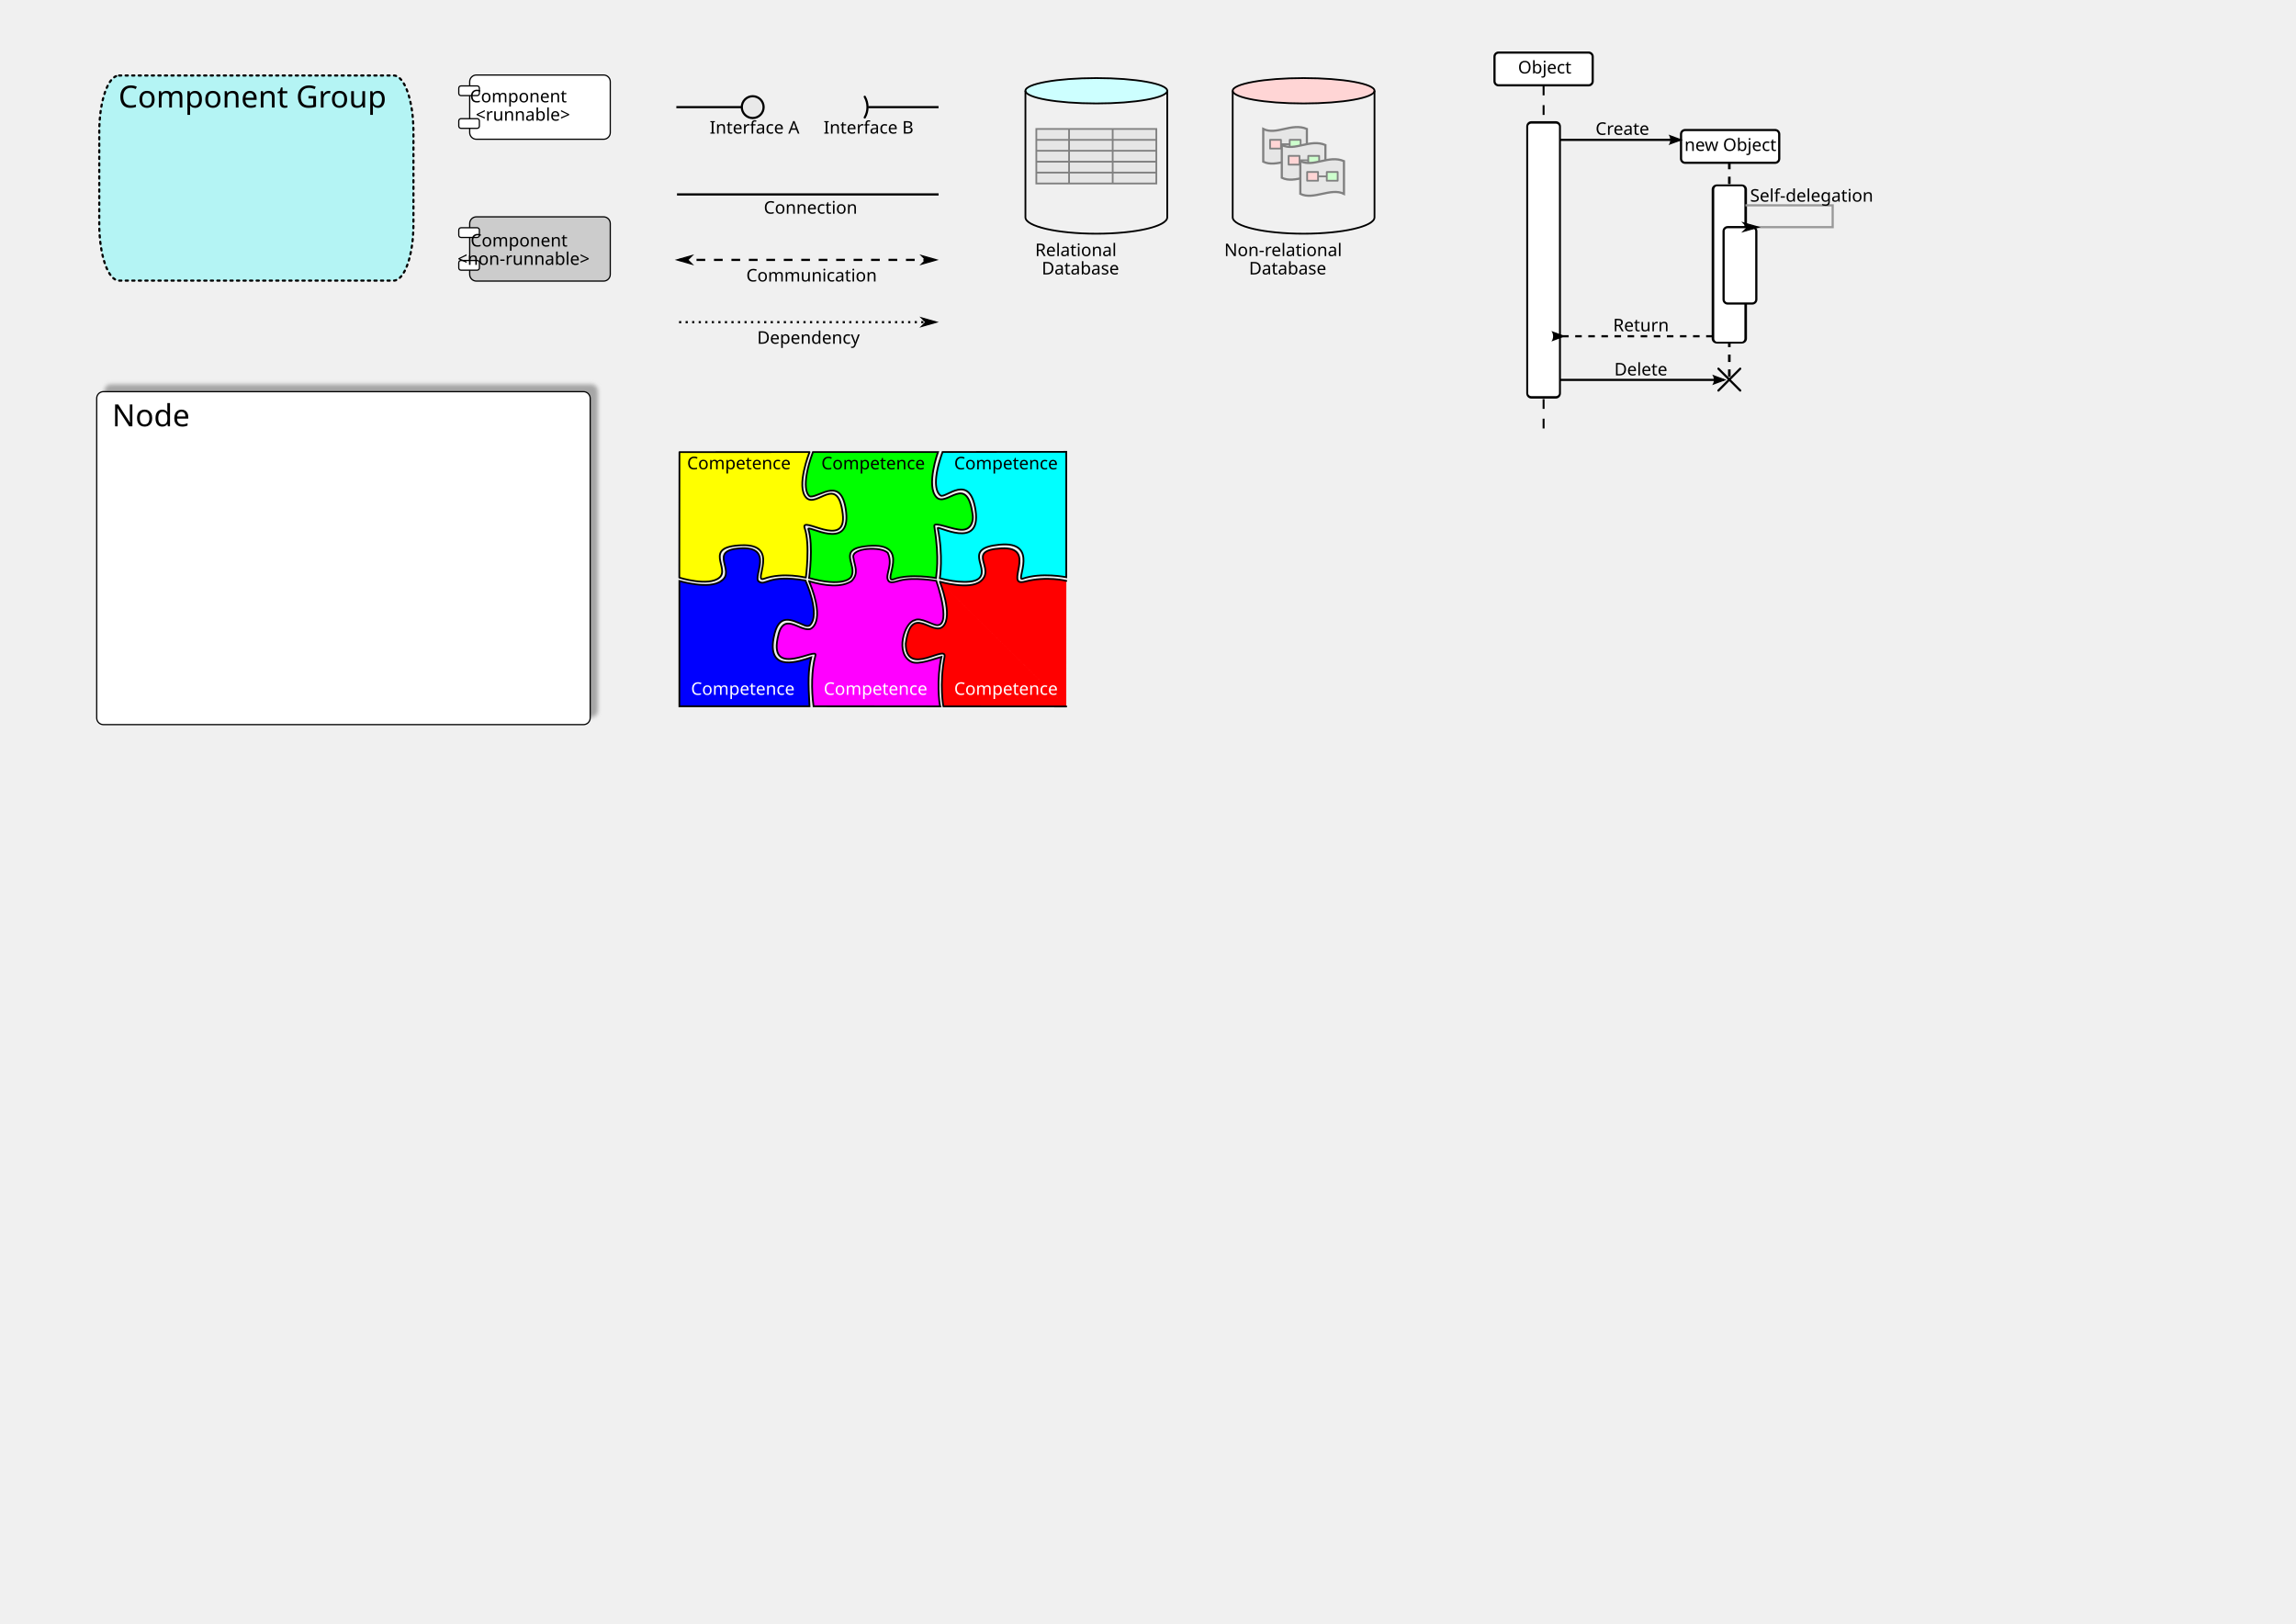
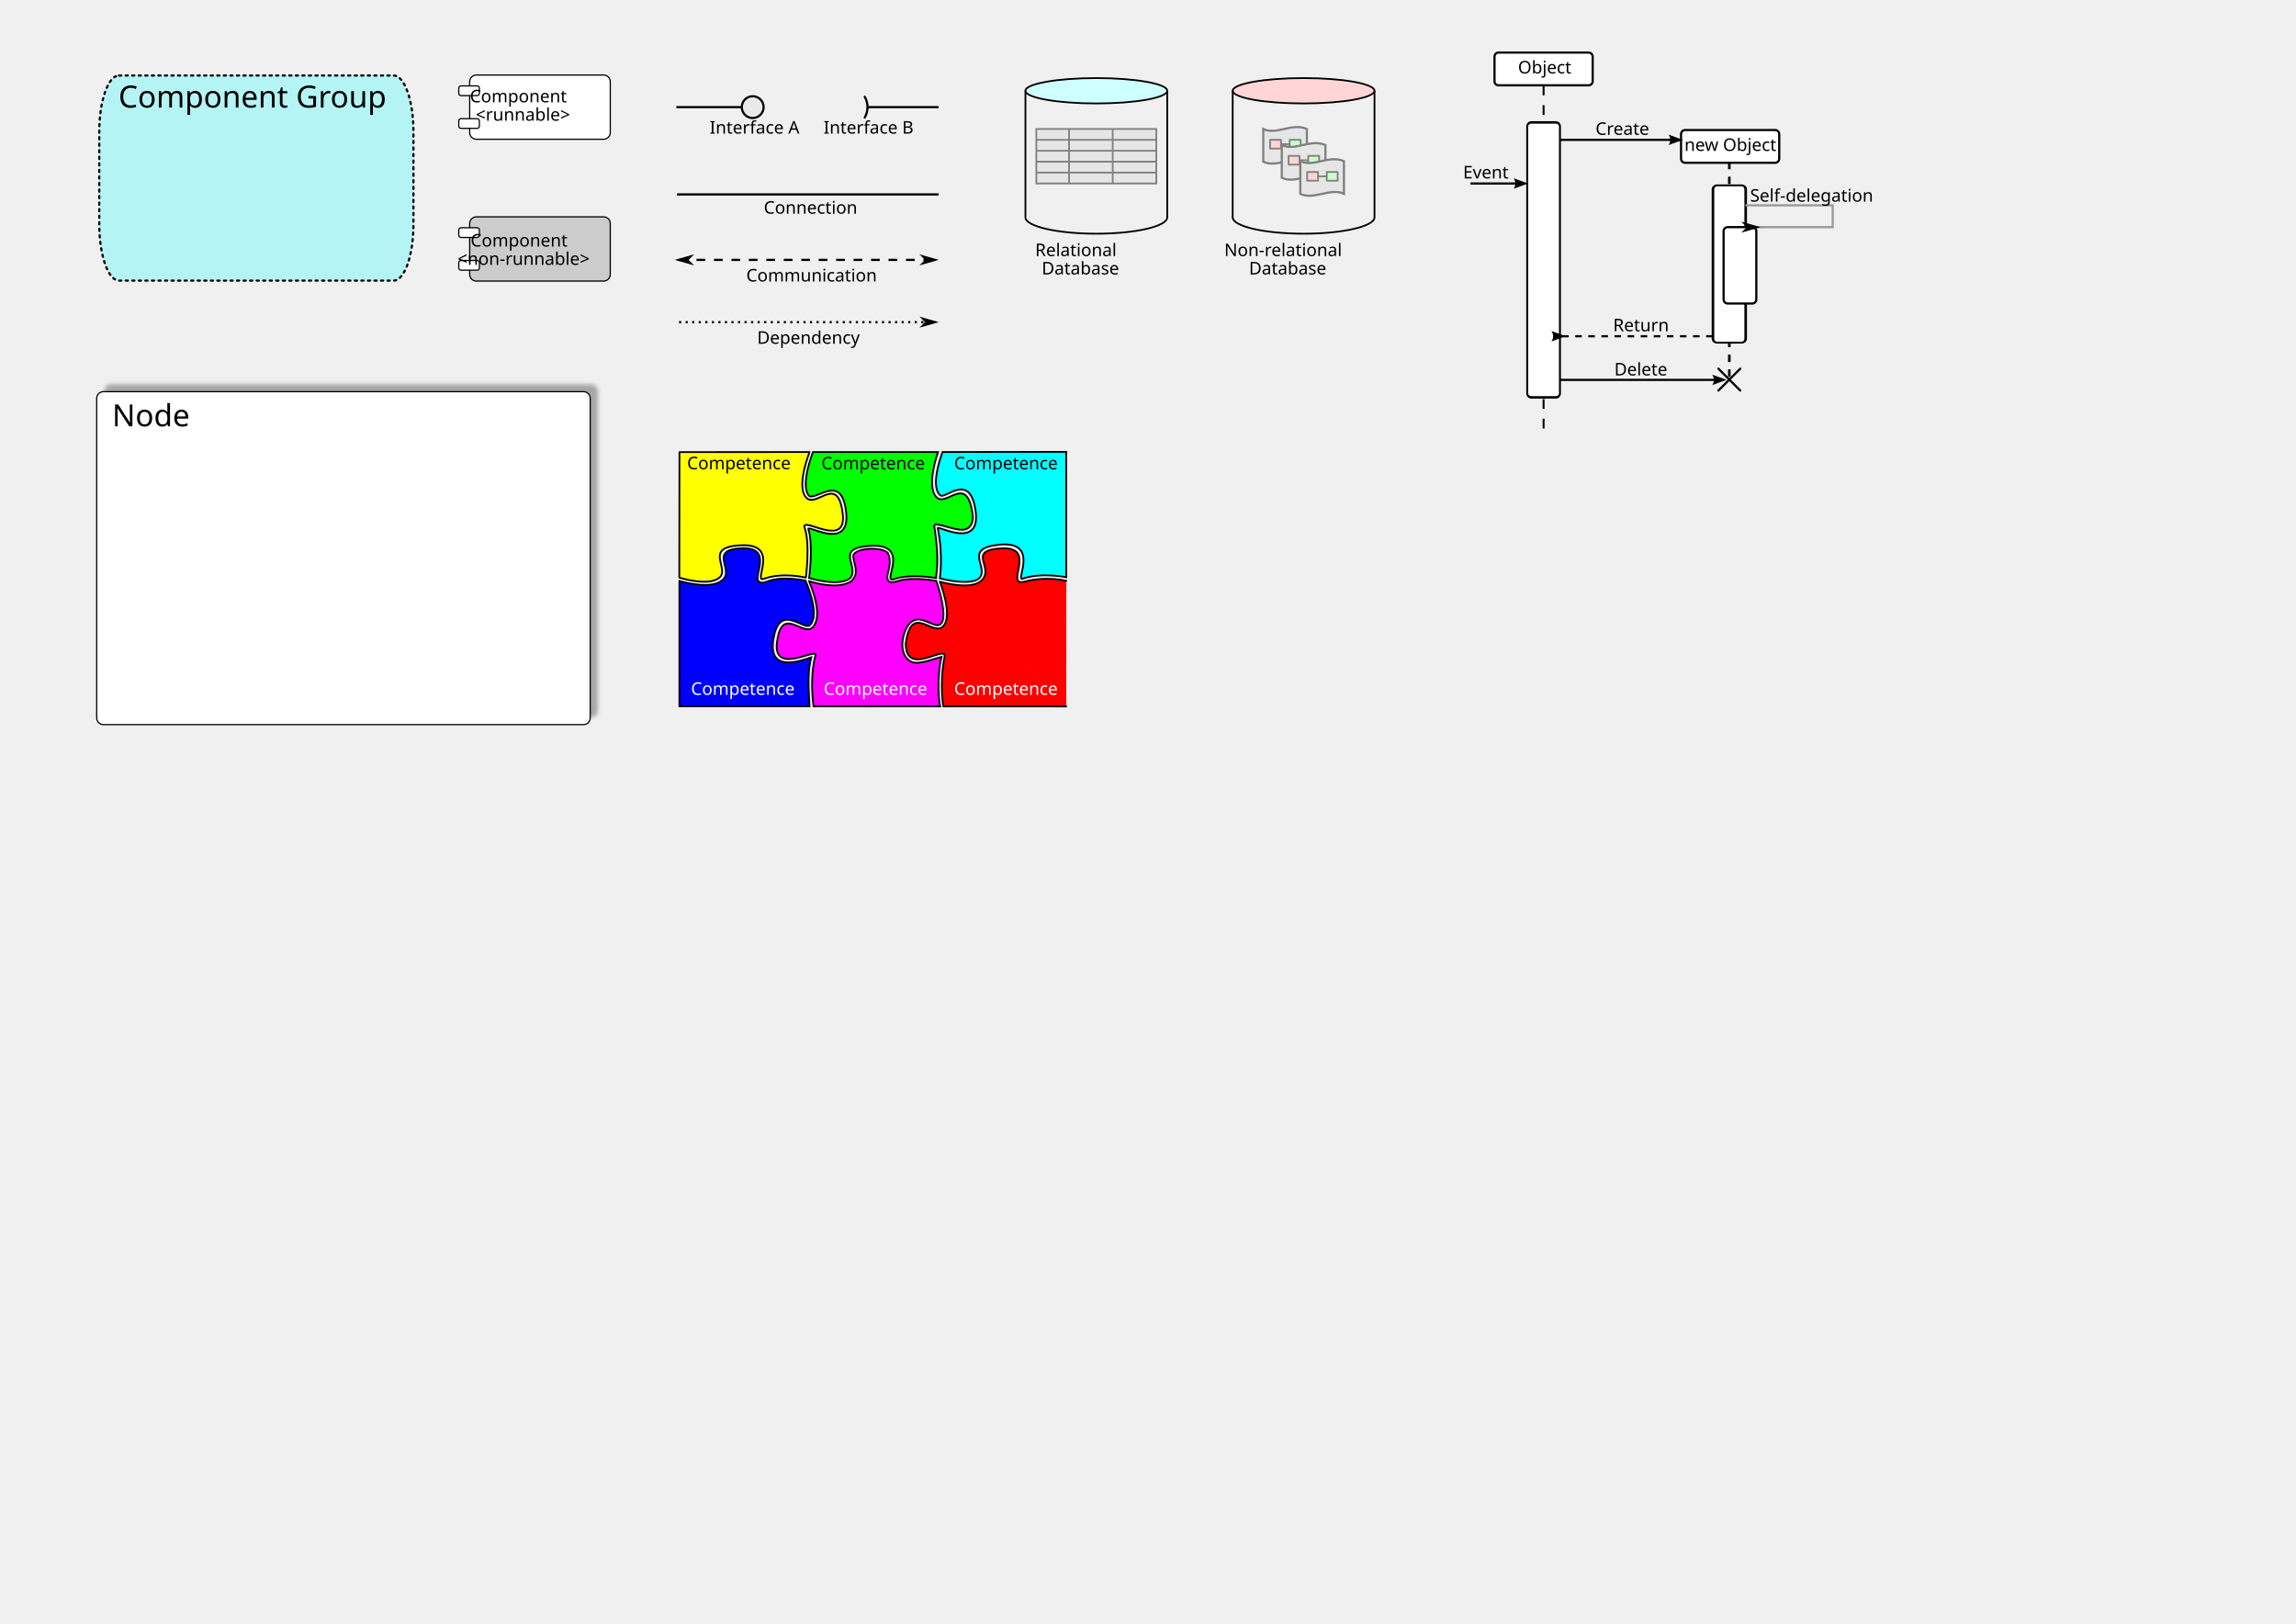
<svg xmlns="http://www.w3.org/2000/svg" width="1052.362" height="744.094" id="svg2" version="1.1">
  <defs id="defs4">
    <marker orient="auto" refY="0.0" refX="0.0" id="Arrow2Mstart" style="overflow:visible">
      <path id="path4117" style="fill-rule:evenodd;stroke-width:0.625;stroke-linejoin:round" d="M 8.719,4.034 L -2.207,0.016 L 8.719,-4.002 C 6.973,-1.63 6.983,1.616 8.719,4.034 z " transform="scale(0.6) translate(0,0)" />
    </marker>
    <marker orient="auto" refY="0.0" refX="0.0" id="Arrow2Lstart" style="overflow:visible">
      <path id="path4111" style="fill-rule:evenodd;stroke-width:0.625;stroke-linejoin:round" d="M 8.719,4.034 L -2.207,0.016 L 8.719,-4.002 C 6.973,-1.63 6.983,1.616 8.719,4.034 z " transform="scale(1.1) translate(1,0)" />
    </marker>
    <marker orient="auto" refY="0.0" refX="0.0" id="TriangleOutM" style="overflow:visible">
      <path id="path4238" d="M 5.77,0.0 L -2.88,5.0 L -2.88,-5.0 L 5.77,0.0 z " style="fill-rule:evenodd;stroke:#000000;stroke-width:1.0pt" transform="scale(0.4)" />
    </marker>
    <marker orient="auto" refY="0.0" refX="0.0" id="TriangleOutL" style="overflow:visible">
      <path id="path4235" d="M 5.77,0.0 L -2.88,5.0 L -2.88,-5.0 L 5.77,0.0 z " style="fill-rule:evenodd;stroke:#000000;stroke-width:1.0pt" transform="scale(0.8)" />
    </marker>
    <marker orient="auto" refY="0.0" refX="0.0" id="Arrow2Mend" style="overflow:visible;">
      <path id="path4120" style="fill-rule:evenodd;stroke-width:0.625;stroke-linejoin:round;" d="M 8.719,4.034 L -2.207,0.016 L 8.719,-4.002 C 6.973,-1.63 6.983,1.616 8.719,4.034 z " transform="scale(0.6) rotate(180) translate(0,0)" />
    </marker>
    <marker orient="auto" refY="0.0" refX="0.0" id="Arrow2Lend" style="overflow:visible;">
      <path id="path4114" style="fill-rule:evenodd;stroke-width:0.625;stroke-linejoin:round;" d="M 8.719,4.034 L -2.207,0.016 L 8.719,-4.002 C 6.973,-1.63 6.983,1.616 8.719,4.034 z " transform="scale(1.1) rotate(180) translate(1,0)" />
    </marker>
    <marker orient="auto" refY="0.0" refX="0.0" id="Arrow1Lend" style="overflow:visible;">
      <path id="path4096" d="M 0.0,0.0 L 5.0,-5.0 L -12.5,0.0 L 5.0,5.0 L 0.0,0.0 z " style="fill-rule:evenodd;stroke:#000000;stroke-width:1.0pt;" transform="scale(0.8) rotate(180) translate(12.5,0)" />
    </marker>
    <marker orient="auto" refY="0.0" refX="0.0" id="Arrow1Mend" style="overflow:visible;">
      <path id="path5964" d="M 0.0,0.0 L 5.0,-5.0 L -12.5,0.0 L 5.0,5.0 L 0.0,0.0 z " style="fill-rule:evenodd;stroke:#000000;stroke-width:1.0pt;" transform="scale(0.4) rotate(180) translate(10,0)" />
    </marker>
    <marker orient="auto" refY="0.0" refX="0.0" id="Arrow1Mstart" style="overflow:visible">
      <path id="path5961" d="M 0.0,0.0 L 5.0,-5.0 L -12.5,0.0 L 5.0,5.0 L 0.0,0.0 z " style="fill-rule:evenodd;stroke:#000000;stroke-width:1.0pt" transform="scale(0.4) translate(10,0)" />
    </marker>
    <filter id="filter5898">
      <feGaussianBlur stdDeviation="0.947" id="feGaussianBlur5900" />
    </filter>
    <marker orient="auto" refY="0" refX="0" id="Arrow1Mstart-1" style="overflow:visible">
      <path id="path5961-7" d="M 0,0 5,-5 -12.5,0 5,5 0,0 z" style="fill-rule:evenodd;stroke:#000000;stroke-width:1pt" transform="matrix(0.4,0,0,0.4,4,0)" />
    </marker>
    <marker orient="auto" refY="0" refX="0" id="Arrow1Mend-4" style="overflow:visible">
      <path id="path5964-0" d="M 0,0 5,-5 -12.5,0 5,5 0,0 z" style="fill-rule:evenodd;stroke:#000000;stroke-width:1pt" transform="matrix(-0.4,0,0,-0.4,-4,0)" />
    </marker>
  </defs>
  <g id="layer1" transform="translate(0,-308.2677)">
    <g id="g3759" transform="translate(-20,-20)">
      <rect rx="9.08" ry="25.816" y="362.862" x="65.5" height="94" width="144" id="rect2985" style="fill:#00ffff;fill-opacity:0.25;fill-rule:nonzero;stroke:#000000;stroke-width:1;stroke-linecap:round;stroke-linejoin:round;stroke-miterlimit:4;stroke-opacity:1;stroke-dasharray:1, 2;stroke-dashoffset:0" />
      <text id="text3755" y="377.555" x="74.303" style="font-size:14px;font-style:normal;font-weight:normal;line-height:125%;letter-spacing:0px;word-spacing:0px;fill:#000000;fill-opacity:1;stroke:none;font-family:Sans" xml:space="preserve">
        <tspan style="font-size:14px" y="377.555" x="74.303" id="tspan3757">Component Group</tspan>
      </text>
    </g>
    <g id="g4355">
      <g id="g4350">
        <rect style="fill:#ffffff;fill-opacity:1;fill-rule:nonzero;stroke:#000000;stroke-width:0.559;stroke-linecap:round;stroke-linejoin:round;stroke-miterlimit:4;stroke-opacity:1;stroke-dasharray:none;stroke-dashoffset:0" id="rect3764" width="64.441" height="29.441" x="215.279" y="342.642" ry="3.059" rx="3.059" />
        <rect style="fill:#ffffff;fill-opacity:1;fill-rule:nonzero;stroke:#000000;stroke-width:0.559;stroke-linecap:round;stroke-linejoin:round;stroke-miterlimit:4;stroke-opacity:1;stroke-dasharray:none;stroke-dashoffset:0" id="rect3770" width="9.441" height="4.441" x="210.279" y="347.642" ry="1.02" rx="1.02" />
        <rect style="fill:#ffffff;fill-opacity:1;fill-rule:nonzero;stroke:#000000;stroke-width:0.559;stroke-linecap:round;stroke-linejoin:round;stroke-miterlimit:4;stroke-opacity:1;stroke-dasharray:none;stroke-dashoffset:0" id="rect3770-1" width="9.441" height="4.441" x="210.279" y="362.642" ry="1.02" rx="1.02" />
      </g>
      <text id="text3766" y="355.166" x="246.943" style="font-size:8px;font-style:normal;font-weight:normal;text-align:center;line-height:105%;letter-spacing:0px;word-spacing:0px;text-anchor:middle;fill:#000000;fill-opacity:1;stroke:none;font-family:Sans" xml:space="preserve">
        <tspan y="355.166" x="246.943" id="tspan3035">Component</tspan>
        <tspan y="363.566" x="246.943" id="tspan3039">&lt;runnable&gt;</tspan>
      </text>
    </g>
    <g id="g4387">
      <g id="g4382">
        <rect rx="3.059" style="fill:#636363;fill-opacity:0.25;fill-rule:nonzero;stroke:#000000;stroke-width:0.559;stroke-linecap:round;stroke-linejoin:round;stroke-miterlimit:4;stroke-opacity:1;stroke-dasharray:none;stroke-dashoffset:0" id="rect3764-4" width="64.441" height="29.441" x="215.279" y="407.642" ry="3.059" />
        <rect rx="1.02" style="fill:#ffffff;fill-opacity:1;fill-rule:nonzero;stroke:#000000;stroke-width:0.559;stroke-linecap:round;stroke-linejoin:round;stroke-miterlimit:4;stroke-opacity:1;stroke-dasharray:none;stroke-dashoffset:0" id="rect3770-8" width="9.441" height="4.441" x="210.279" y="412.642" ry="1.02" />
        <rect rx="1.02" style="fill:#ffffff;fill-opacity:1;fill-rule:nonzero;stroke:#000000;stroke-width:0.559;stroke-linecap:round;stroke-linejoin:round;stroke-miterlimit:4;stroke-opacity:1;stroke-dasharray:none;stroke-dashoffset:0" id="rect3770-1-8" width="9.441" height="4.441" x="210.279" y="427.642" ry="1.02" />
      </g>
      <text id="text3766-4" y="421.243" x="247.265" style="font-size:8px;font-style:normal;font-weight:normal;text-align:center;line-height:105%;letter-spacing:0px;word-spacing:0px;text-anchor:middle;fill:#000000;fill-opacity:1;stroke:none;font-family:Sans" xml:space="preserve">
        <tspan y="421.243" x="247.265" id="tspan3768-0">Component</tspan>
        <tspan y="429.643" x="247.265" id="tspan5782">&lt;non-runnable&gt;</tspan>
      </text>
    </g>
    <g id="g5906">
      <rect style="fill:#a6a6a6;fill-opacity:1;stroke:none;stroke-width:0.559;stroke-linecap:round;stroke-linejoin:round;stroke-miterlimit:4;stroke-opacity:1;stroke-dasharray:none;stroke-dashoffset:0;filter:url(#filter5898)" id="use5821-1" width="226.19" height="152.589" x="47.84" y="484.379" ry="3.059" />
      <rect style="fill:#ffffff;stroke:#000000;stroke-width:0.559;stroke-linecap:round;stroke-linejoin:round;stroke-miterlimit:4;stroke-opacity:1;stroke-dasharray:none;stroke-dashoffset:0;fill-opacity:1" id="use5821" width="226.19" height="152.589" x="44.323" y="487.75" ry="3.059" />
      <text id="text5902" y="503.629" x="51.396" style="font-size:14px;font-style:normal;font-weight:normal;line-height:125%;letter-spacing:0px;word-spacing:0px;fill:#000000;fill-opacity:1;stroke:none;font-family:Sans" xml:space="preserve">
        <tspan y="503.629" x="51.396" id="tspan5904">Node</tspan>
      </text>
    </g>
    <g id="g7616">
      <path style="fill:none;stroke:#000000;stroke-width:1px;stroke-linecap:butt;stroke-linejoin:miter;stroke-opacity:1" d="m 310.299,397.362 c 119.901,0 119.901,0 119.901,0" id="path5938" />
      <text xml:space="preserve" style="font-size:8px;font-style:normal;font-weight:normal;line-height:125%;letter-spacing:0px;word-spacing:0px;fill:#000000;fill-opacity:1;stroke:none;font-family:Sans" x="350.078" y="406.195" id="text5940">
        <tspan id="tspan5942" x="350.078" y="406.195">Connection</tspan>
      </text>
    </g>
    <g id="g7621">
      <path style="fill:none;stroke:#000000;stroke-width:1;stroke-linecap:butt;stroke-linejoin:miter;stroke-miterlimit:4;stroke-opacity:1;stroke-dasharray:4, 4;stroke-dashoffset:0;marker-start:url(#Arrow1Mstart);marker-end:url(#Arrow1Mend)" d="m 311.245,427.362 c 117.081,0 117.081,0 117.081,0" id="path5949" />
      <text xml:space="preserve" style="font-size:8px;font-style:normal;font-weight:normal;line-height:125%;letter-spacing:0px;word-spacing:0px;fill:#000000;fill-opacity:1;stroke:none;font-family:Sans" x="342.051" y="437.265" id="text6581">
        <tspan id="tspan6583" x="342.051" y="437.265">Communication</tspan>
      </text>
    </g>
    <g id="g7669">
      <g id="g5932" transform="translate(-5.06604,0.710269)">
        <text xml:space="preserve" style="font-size:8px;font-style:normal;font-weight:normal;line-height:125%;letter-spacing:0px;word-spacing:0px;fill:#000000;fill-opacity:1;stroke:none;font-family:Sans" x="330.339" y="368.787" id="text5920">
          <tspan id="tspan5922" x="330.339" y="368.787">Interface A</tspan>
        </text>
      </g>
      <path transform="translate(0,308.2677)" id="path7665" d="m 310,49.094 c 30,0 30,0 30,0" style="fill:none;stroke:#000000;stroke-width:1px;stroke-linecap:butt;stroke-linejoin:miter;stroke-opacity:1" />
      <path transform="translate(0,308.2677)" d="m 350,49.094 c 0,2.761 -2.239,5 -5,5 -2.761,0 -5,-2.239 -5,-5 0,-2.761 2.239,-5 5,-5 2.761,0 5,2.239 5,5 z" id="path7667" style="fill:#e9e9e9;fill-opacity:1;fill-rule:nonzero;stroke:#000000;stroke-width:1;stroke-linecap:round;stroke-linejoin:round;stroke-miterlimit:4;stroke-opacity:1;stroke-dasharray:none;stroke-dashoffset:0" />
    </g>
    <g transform="translate(0,28.53891)" id="g7621-9">
      <path style="fill:none;stroke:#000000;stroke-width:1;stroke-linecap:butt;stroke-linejoin:miter;stroke-miterlimit:4;stroke-opacity:1;stroke-dasharray:1, 2;stroke-dashoffset:0;marker-start:none;marker-end:url(#Arrow1Mend)" d="m 311.245,427.362 c 117.081,0 117.081,0 117.081,0" id="path5949-4" />
      <text xml:space="preserve" style="font-size:8px;font-style:normal;font-weight:normal;line-height:125%;letter-spacing:0px;word-spacing:0px;fill:#000000;fill-opacity:1;stroke:none;font-family:Sans" x="347.036" y="437.265" id="text6581-8">
        <tspan id="tspan6583-8" x="347.036" y="437.265">Dependency</tspan>
      </text>
    </g>
    <g id="g4294">
      <text id="text5920-6" y="369.498" x="377.478" style="font-size:8px;font-style:normal;font-weight:normal;line-height:125%;letter-spacing:0px;word-spacing:0px;fill:#000000;fill-opacity:1;stroke:none;font-family:Sans" xml:space="preserve">
        <tspan y="369.498" x="377.478" id="tspan5922-6">Interface B</tspan>
      </text>
      <g transform="translate(0.94069,2.78248)" id="g4246">
        <path id="path7665-2" d="m 396.945,354.58 c 32.294,0 32.294,0 32.294,0" style="fill:none;stroke:#000000;stroke-width:1px;stroke-linecap:butt;stroke-linejoin:miter;stroke-opacity:1" />
        <path style="fill:none;stroke:#000000;stroke-width:1.316;stroke-linecap:round;stroke-linejoin:round;stroke-miterlimit:4;stroke-opacity:1;stroke-dasharray:none;stroke-dashoffset:0" id="path4240" d="m 436.675,42.844 c -2.233,-3.868 -2.233,-8.632 0,-12.5" transform="matrix(-0.76,0,0,0.7600001,727.2815,326.7679)" />
      </g>
    </g>
    <g id="g3054" style="fill:#ffff00" transform="translate(-0.1029548,0)">
      <path id="rect3058" d="m 311.528,515.458 59.629,-0.032 c 0,0 -6.337,15.857 -1.523,20.902 4.815,5.046 14.482,-11.245 16.732,7.442 2.014,16.568 -19.627,0.289 -17.446,6.495 2.593,7.382 0.536,22.702 0.536,22.702 0,0 -10.453,-2.628 -19.239,0.536 -5.4,1.944 7.869,-16.024 -10.185,-15.367 -18.054,0.657 -5.178,10.577 -10.185,14.831 -5.007,4.253 -18.384,0 -18.384,0 z" style="fill:#ffff00;stroke:#000000;stroke-width:0.8;stroke-linecap:round;stroke-linejoin:round;stroke-miterlimit:4;stroke-opacity:1;stroke-dashoffset:0" />
      <text id="text4084" y="523.323" x="315.024" style="font-size:8px;font-style:normal;font-weight:normal;line-height:125%;letter-spacing:0px;word-spacing:0px;fill:#000000;fill-opacity:1;stroke:none;font-family:Sans" xml:space="preserve">
        <tspan y="523.323" x="315.024" id="tspan4086">Competence</tspan>
      </text>
    </g>
    <g id="g3160" style="fill:#ff0000" transform="translate(0,0.0584222)">
      <path d="m 430.792,574.785 c 0,0 13.57,3.965 18.656,-0.194 7.316,-5.982 -7.227,-14.125 9.427,-15.083 17.249,-0.993 0.926,17.861 10.885,15.223 10.051,-2.662 18.99,-0.315 18.99,-0.315 -0.049,57.547 -0.044,57.522 -0.044,57.522 m -57.921,-57.165 c 0,0 6.247,15.806 1.432,20.516 -4.815,4.71 -14.566,-10.91 -17.067,7.862 0,15.729 18.963,-0.076 17.782,6.076 -2.46,12.82 -0.536,22.702 -0.536,22.702 l 56.333,0.025" style="fill:#ff0000;stroke:#000000;stroke-width:0.8;stroke-linecap:round;stroke-linejoin:round;stroke-miterlimit:4;stroke-opacity:1;stroke-dashoffset:0" id="rect3058-0-8-4-5-1" />
      <text xml:space="preserve" style="font-size:8px;font-style:normal;font-weight:normal;line-height:125%;letter-spacing:0px;word-spacing:0px;fill:#ffffff;fill-opacity:1;stroke:none;font-family:Sans" x="437.328" y="626.638" id="text4084-9">
        <tspan id="tspan4086-4" x="437.328" y="626.638">Competence</tspan>
      </text>
    </g>
    <g id="g3954">
      <path d="m 370.874,574.637 c 7.985,19.612 0.457,21.887 0.457,21.887 -4.977,1.307 -12.55,-8.879 -14.932,4.366 -3.673,18.231 18.661,3.522 17.361,7.738 -1.804,6.677 -1.932,15.553 -0.87,23.322 l 58.026,0.035 c -0.464,-1.515 -1.707,-12.315 0.571,-22.69 -2.965,0.727 -10.453,3.872 -13.741,2.271 -7.647,-3.725 -3.244,-17.973 1.337,-19.019 2.855,-1.671 8.498,2.357 10.662,2.221 6.369,-0.399 -0.605,-20.308 -0.605,-20.308 0,0 -10.346,-1.862 -16.678,-0.164 -2.357,0.632 -4.725,1.617 -5.54,-0.329 -1.117,-2.667 2.491,-6.928 -0.016,-12.334 -2.876,-3.086 -17.126,-2.421 -15.727,2.306 0.559,3.745 2.618,7.049 -0.884,10.618 -4.531,3.028 -12.153,2.259 -19.421,0.079 z" style="fill:#ff00ff;stroke:#000000;stroke-width:0.8;stroke-linecap:butt;stroke-linejoin:miter;stroke-miterlimit:4;stroke-opacity:1;stroke-dasharray:none" id="path3956" />
      <text id="text4084-9-1" y="626.705" x="377.542" style="font-size:8px;font-style:normal;font-weight:normal;line-height:125%;letter-spacing:0px;word-spacing:0px;fill:#ffffff;fill-opacity:1;stroke:none;font-family:Sans" xml:space="preserve">
        <tspan y="626.705" x="377.542" id="tspan4086-4-7">Competence</tspan>
      </text>
    </g>
    <g id="g3949">
      <path transform="translate(0,308.2677)" id="path3898" d="m 311.392,266.254 c 0,57.429 0,57.429 0,57.429 l 59.642,0 c -0.641,-11.009 -0.686,-16.477 0.788,-22.434 -5.085,1.667 -20.149,7.342 -17.258,-8.813 2.17,-12.129 8.343,-8.237 13.992,-5.943 0.569,0.231 1.604,0.68 2.578,0.103 5.194,-4.862 -1.96,-20.579 -1.96,-20.579 -17.708,-2.988 -18.034,2.838 -21.422,0.44 -2.893,-2.047 7.54,-16.487 -8.978,-15.139 -14.304,1.102 -1.348,10.417 -8.161,14.878 -5.41,4.177 -19.22,0.059 -19.22,0.059 z" style="fill:#0000ff;stroke:#000000;stroke-width:0.8;stroke-linecap:butt;stroke-linejoin:miter;stroke-miterlimit:4;stroke-opacity:1;stroke-dasharray:none" />
      <text id="text4084-9-1-4" y="626.705" x="316.72" style="font-size:8px;font-style:normal;font-weight:normal;line-height:125%;letter-spacing:0px;word-spacing:0px;fill:#ffffff;fill-opacity:1;stroke:none;font-family:Sans" xml:space="preserve">
        <tspan y="626.705" x="316.72" id="tspan4086-4-7-0">Competence</tspan>
      </text>
    </g>
    <g id="g3944" transform="translate(0,0.04094)">
      <path transform="translate(0,308.2677)" id="path3921" d="m 372.612,207.117 c -5.843,15.972 -2.366,20.32 -1.087,20.383 4.368,0.216 14.482,-9.796 16.319,7.301 1.936,18.021 -18.073,5.32 -17.351,7.631 2.446,7.452 0.357,22.409 0.357,22.409 l 0,0 0,0 c 15.233,4.243 18.846,0.179 19.214,-0.439 3.318,-5.581 -7.094,-12.905 7.72,-14.239 21.074,-1.898 5.738,17.478 11.932,15.209 7.355,-2.693 19.279,-0.531 19.279,-0.531 0.036,-1.668 1.744,-8.025 -0.761,-23.741 -0.405,-2.543 8.668,1.927 13.078,1.633 4.218,-0.281 4.787,-4.555 4.54,-6.505 -2.519,-19.915 -11.966,-3.518 -16.642,-8.41 -4.876,-5.101 0.708,-20.702 0.708,-20.702 z" style="fill:#00ff00;stroke:#000000;stroke-width:0.8;stroke-linecap:butt;stroke-linejoin:miter;stroke-miterlimit:4;stroke-opacity:1;stroke-dasharray:none" />
      <text xml:space="preserve" style="font-size:8px;font-style:normal;font-weight:normal;line-height:125%;letter-spacing:0px;word-spacing:0px;fill:#000000;fill-opacity:1;stroke:none;font-family:Sans" x="376.454" y="523.323" id="text4084-94">
        <tspan id="tspan4086-8" x="376.454" y="523.323">Competence</tspan>
      </text>
    </g>
    <g id="g3881">
      <path id="path3066" d="m 432.009,515.416 c -4.441,12.411 -3.301,18.194 -0.917,19.917 2.289,1.654 13.424,-10.858 16.056,6.83 2.747,18.466 -17.651,6.652 -17.335,8.156 2.634,12.55 0.962,22.957 0.962,22.957 7.696,2.032 15.969,2.476 18.271,-0.285 4.168,-4.999 -7.89,-13.499 9.112,-15.121 18.578,-1.772 7.173,16.776 10.477,15.617 8.706,-3.052 20.081,-0.705 20.081,-0.705 0,-57.036 0,-57.448 0,-57.448 z" style="fill:#00ffff;stroke:#000000;stroke-width:0.8;stroke-linecap:butt;stroke-linejoin:miter;stroke-miterlimit:4;stroke-opacity:1;stroke-dasharray:none;fill-opacity:1" />
      <text id="text4084-94-1" y="523.364" x="437.328" style="font-size:8px;font-style:normal;font-weight:normal;line-height:125%;letter-spacing:0px;word-spacing:0px;fill:#000000;fill-opacity:1;stroke:none;font-family:Sans" xml:space="preserve">
        <tspan y="523.364" x="437.328" id="tspan4086-8-7">Competence</tspan>
      </text>
    </g>
    <g id="g4058">
      <g id="g4033">
        <path style="fill:#cdffff;fill-opacity:1;fill-rule:nonzero;stroke:#000000;stroke-width:0.8;stroke-linecap:round;stroke-linejoin:round;stroke-miterlimit:4;stroke-opacity:1;stroke-dasharray:none;stroke-dashoffset:0" id="path4002" d="m 535,41.594 c 0,3.209 -14.551,5.811 -32.5,5.811 -17.949,0 -32.5,-2.601 -32.5,-5.811 0,-3.209 14.551,-5.811 32.5,-5.811 17.949,0 32.5,2.601 32.5,5.811 z" transform="translate(0,308.2677)" />
        <path id="path4029" transform="translate(0,308.2677)" style="fill:none;stroke:#000000;stroke-width:0.8;stroke-linecap:butt;stroke-linejoin:miter;stroke-opacity:1;stroke-miterlimit:4;stroke-dasharray:none" d="m 470,99.594 c 0,-58 0,-58 0,-58 m 65,58 c 0,-58 0,-58 0,-58 m 0,58 c 0,4.142 -14.551,7.5 -32.5,7.5 -17.949,0 -32.5,-3.358 -32.5,-7.5 0,0 0,0 0,0" />
      </g>
      <path d="m 510,59.094 c 0,25 0,25 0,25 m -20,-25 c 0,25 0,25 0,25 m -15,-5 c 55,0 55,0 55,0 m -55,-5 c 55,0 55,0 55,0 m -55,-5 c 55,0 55,0 55,0 m -55,-5 c 55,0 55,0 55,0 m 0,-5 c 0,0 0,0 -55,0 0,25 0,25 0,25 55,0 55,0 55,0 z" style="fill:#e6e6e6;stroke:#808080;stroke-width:0.8;stroke-linecap:butt;stroke-linejoin:miter;stroke-opacity:1;stroke-miterlimit:4;stroke-dasharray:none;stroke-dashoffset:0" transform="translate(0,308.2677)" id="path4049" />
      <text id="text4052" y="425.641" x="502.469" style="font-size:8px;font-style:normal;font-weight:normal;text-align:center;line-height:105%;letter-spacing:0px;word-spacing:0px;text-anchor:middle;fill:#000000;fill-opacity:1;stroke:none;font-family:Sans" xml:space="preserve">
        <tspan y="425.641" x="502.469" id="tspan4054">Relational</tspan>
        <tspan id="tspan4056" y="434.041" x="502.469">Database</tspan>
      </text>
    </g>
    <g id="g4349">
      <text id="text4052-2" y="425.641" x="597.469" style="font-size:8px;font-style:normal;font-weight:normal;text-align:center;line-height:105%;letter-spacing:0px;word-spacing:0px;text-anchor:middle;fill:#000000;fill-opacity:1;stroke:none;font-family:Sans" xml:space="preserve">
        <tspan y="425.641" x="597.469" id="tspan4054-4">Non-relational</tspan>
        <tspan id="tspan4056-5" y="434.041" x="597.469">Database</tspan>
      </text>
      <g id="g4329">
        <path style="fill:#ffd5d5;fill-opacity:1;fill-rule:nonzero;stroke:#000000;stroke-width:0.8;stroke-linecap:round;stroke-linejoin:round;stroke-miterlimit:4;stroke-opacity:1;stroke-dasharray:none;stroke-dashoffset:0" id="path4002-4" d="m 535,41.594 c 0,3.209 -14.551,5.811 -32.5,5.811 -17.949,0 -32.5,-2.601 -32.5,-5.811 0,-3.209 14.551,-5.811 32.5,-5.811 17.949,0 32.5,2.601 32.5,5.811 z" transform="translate(95,308.2677)" />
        <path id="path4029-8" style="fill:none;stroke:#000000;stroke-width:0.8;stroke-linecap:butt;stroke-linejoin:miter;stroke-miterlimit:4;stroke-opacity:1;stroke-dasharray:none" d="m 565,407.862 c 0,-58 0,-58 0,-58 m 65,58 c 0,-58 0,-58 0,-58 m 0,58 c 0,4.142 -14.551,7.5 -32.5,7.5 -17.949,0 -32.5,-3.358 -32.5,-7.5 0,0 0,0 0,0" />
        <g id="g4184" transform="translate(9.00373,0)">
          <g id="g4133">
            <path style="fill:#e6e6e6;fill-opacity:1;stroke:#808080;stroke-width:1px;stroke-linecap:butt;stroke-linejoin:miter;stroke-opacity:1" d="m 570,59.094 c 0,15 0,15 0,15 6,3 14,-3 20,0 0,-15 0,-15 0,-15 -7,-3 -14,3 -20,0 z" id="path4106" transform="translate(0,308.2677)" />
            <rect style="fill:#ffd5d5;fill-opacity:1;fill-rule:nonzero;stroke:#808080;stroke-width:0.8;stroke-linecap:round;stroke-linejoin:round;stroke-miterlimit:4;stroke-opacity:1;stroke-dasharray:none;stroke-dashoffset:0" id="rect4108" width="5" height="4" x="573.128" y="372.343" />
            <path style="fill:#808080;stroke:#808080;stroke-width:0.8;stroke-linecap:butt;stroke-linejoin:miter;stroke-miterlimit:4;stroke-opacity:1;stroke-dasharray:none" d="m 578.174,374.343 c 3.279,0 3.279,0 3.279,0 l 0,0 C 582,374.362 582,374.362 582,374.362" id="path4113" />
            <rect style="fill:#cdffcd;fill-opacity:1;fill-rule:nonzero;stroke:#808080;stroke-width:0.8;stroke-linecap:round;stroke-linejoin:round;stroke-miterlimit:4;stroke-opacity:1;stroke-dasharray:none;stroke-dashoffset:0" id="rect4108-5" width="5" height="4" x="582.128" y="372.343" />
          </g>
          <g id="g4133-1" transform="translate(8.5,7.366025)">
            <path style="fill:#e6e6e6;fill-opacity:1;stroke:#808080;stroke-width:1px;stroke-linecap:butt;stroke-linejoin:miter;stroke-opacity:1" d="m 570,59.094 c 0,15 0,15 0,15 6,3 14,-3 20,0 0,-15 0,-15 0,-15 -7,-3 -14,3 -20,0 z" id="path4106-7" transform="translate(0,308.2677)" />
            <rect style="fill:#ffd5d5;fill-opacity:1;fill-rule:nonzero;stroke:#808080;stroke-width:0.8;stroke-linecap:round;stroke-linejoin:round;stroke-miterlimit:4;stroke-opacity:1;stroke-dasharray:none;stroke-dashoffset:0" id="rect4108-1" width="5" height="4" x="573.128" y="372.343" />
            <path style="fill:#808080;stroke:#808080;stroke-width:0.8;stroke-linecap:butt;stroke-linejoin:miter;stroke-miterlimit:4;stroke-opacity:1;stroke-dasharray:none" d="m 578.174,374.343 c 3.279,0 3.279,0 3.279,0 l 0,0 C 582,374.362 582,374.362 582,374.362" id="path4113-1" />
            <rect style="fill:#cdffcd;fill-opacity:1;fill-rule:nonzero;stroke:#808080;stroke-width:0.8;stroke-linecap:round;stroke-linejoin:round;stroke-miterlimit:4;stroke-opacity:1;stroke-dasharray:none;stroke-dashoffset:0" id="rect4108-5-5" width="5" height="4" x="582.128" y="372.343" />
          </g>
          <g id="g4133-2" transform="translate(19.5,14.63397)">
            <path style="fill:#e6e6e6;fill-opacity:1;stroke:#808080;stroke-width:1px;stroke-linecap:butt;stroke-linejoin:miter;stroke-opacity:1" d="m 567.493,367.471 c 0,15 0,15 0,15 6,3 14,-3 20,0 0,-15 0,-15 0,-15 -7,-3 -14,3 -20,0 z" id="path4106-76" />
            <rect style="fill:#ffd5d5;fill-opacity:1;fill-rule:nonzero;stroke:#808080;stroke-width:0.8;stroke-linecap:round;stroke-linejoin:round;stroke-miterlimit:4;stroke-opacity:1;stroke-dasharray:none;stroke-dashoffset:0" id="rect4108-14" width="5" height="4" x="570.621" y="372.452" />
            <path style="fill:#808080;stroke:#808080;stroke-width:0.8;stroke-linecap:butt;stroke-linejoin:miter;stroke-miterlimit:4;stroke-opacity:1;stroke-dasharray:none" d="m 575.667,374.452 c 3.279,0 3.279,0 3.279,0 l 0,0 c 0.547,0.019 0.547,0.019 0.547,0.019" id="path4113-2" />
            <rect style="fill:#cdffcd;fill-opacity:1;fill-rule:nonzero;stroke:#808080;stroke-width:0.8;stroke-linecap:round;stroke-linejoin:round;stroke-miterlimit:4;stroke-opacity:1;stroke-dasharray:none;stroke-dashoffset:0" id="rect4108-5-3" width="5" height="4" x="579.621" y="372.452" />
          </g>
        </g>
      </g>
    </g>
    <g id="g5347">
      <rect ry="1.869" transform="translate(0,308.2677)" y="24.094" x="685" height="15" width="45" id="rect3097" style="fill:#ffffff;fill-rule:evenodd;stroke:#000000;stroke-width:1px;stroke-linecap:butt;stroke-linejoin:miter;stroke-opacity:1" />
      <text id="text3099" y="341.934" x="695.771" style="font-size:8px;font-style:normal;font-weight:normal;line-height:125%;letter-spacing:0px;word-spacing:0px;fill:#000000;fill-opacity:1;stroke:none;font-family:Sans" xml:space="preserve">
        <tspan y="341.934" x="695.771" id="tspan3101">Object</tspan>
      </text>
    </g>
    <g id="g5381" transform="matrix(1,0,0,1.259953,0,-90.1924)">
      <path transform="translate(0,308.2677)" id="path3103" d="m 707.5,39.094 c 0,124.924 0,124.924 0,124.924" style="fill:none;stroke:#000000;stroke-width:0.891;stroke-linecap:butt;stroke-linejoin:miter;stroke-miterlimit:4;stroke-opacity:1;stroke-dasharray:3.564, 3.564;stroke-dashoffset:0" />
      <rect ry="1.484" y="360.775" x="700" height="100" width="15" id="rect3897" style="fill:#ffffff;stroke:#000000;stroke-width:0.891;stroke-miterlimit:4;stroke-dasharray:none;stroke-dashoffset:0" rx="1.869" />
    </g>
    <g transform="translate(82.21191,35.5)" id="g5347-7">
      <rect ry="1.869" y="332.362" x="688.288" height="15" width="45" id="rect3097-4" style="fill:#ffffff;fill-rule:evenodd;stroke:#000000;stroke-width:1px;stroke-linecap:butt;stroke-linejoin:miter;stroke-opacity:1" />
      <text id="text3099-0" y="341.934" x="689.831" style="font-size:8px;font-style:normal;font-weight:normal;line-height:125%;letter-spacing:0px;word-spacing:0px;fill:#000000;fill-opacity:1;stroke:none;font-family:Sans" xml:space="preserve">
        <tspan y="341.934" x="689.831" id="tspan3101-9">new Object</tspan>
      </text>
    </g>
    <g id="g5419">
      <g id="g5381-4" transform="matrix(1,0,0,0.7209037,85.12773,131.9764)">
        <path style="fill:none;stroke:#000000;stroke-width:1.178;stroke-linecap:butt;stroke-linejoin:miter;stroke-miterlimit:4;stroke-opacity:1;stroke-dasharray:4.711, 4.711;stroke-dashoffset:0" d="m 707.5,347.432 c 0,137.736 0,137.736 0,137.736" id="path3103-8" />
        <rect style="fill:#ffffff;stroke:#000000;stroke-width:1.178;stroke-miterlimit:4;stroke-dasharray:none;stroke-dashoffset:0" id="rect3897-8" width="15" height="100" x="700" y="362.362" ry="2.593" rx="1.869" />
      </g>
      <g transform="translate(2.62773,-9.686938)" id="g5415">
        <path style="fill:none;stroke:#000000;stroke-width:1px;stroke-linecap:round;stroke-linejoin:miter;stroke-opacity:1" d="m 785,496.932 c 10,-10.02 10,-10.02 10,-10.02" id="path5411" />
        <path style="fill:none;stroke:#000000;stroke-width:1px;stroke-linecap:round;stroke-linejoin:miter;stroke-opacity:1" d="m 785,486.912 c 10,10.02 10,10.02 10,10.02" id="path5413" />
      </g>
    </g>
    <g id="g6231">
      <rect ry="1.869" transform="translate(0,308.2677)" y="104.094" x="790" height="35" width="15" id="rect5409" style="fill:#ffffff;stroke:#000000;stroke-width:1;stroke-miterlimit:4;stroke-dasharray:none;stroke-dashoffset:0" />
      <path transform="translate(0,308.2677)" id="path5427" d="m 800,94.094 40,0 0,10 -35,0 0,0" style="fill:none;stroke:#999999;stroke-width:1px;stroke-linecap:butt;stroke-linejoin:miter;stroke-opacity:1;marker-end:url(#Arrow1Mstart-1);fill-opacity:1" />
      <text id="text6227" y="400.679" x="802.133" style="font-size:8px;font-style:normal;font-weight:normal;line-height:125%;letter-spacing:0px;word-spacing:0px;fill:#000000;fill-opacity:1;stroke:none;font-family:Sans" xml:space="preserve">
        <tspan y="400.679" x="802.133" id="tspan6229">Self-delegation</tspan>
      </text>
    </g>
    <g id="g7049">
      <path transform="translate(0,308.2677)" id="path6441" d="m 715,64.094 55,0" style="fill:none;stroke:#000000;stroke-width:1px;stroke-linecap:butt;stroke-linejoin:miter;stroke-opacity:1;marker-end:url(#Arrow2Mend)" />
      <text id="text7045" y="370.069" x="731.305" style="font-size:8px;font-style:normal;font-weight:normal;line-height:125%;letter-spacing:0px;word-spacing:0px;fill:#000000;fill-opacity:1;stroke:none;font-family:Sans" xml:space="preserve">
        <tspan y="370.069" x="731.305" id="tspan7047">Create</tspan>
      </text>
    </g>
    <g id="g7058">
      <path transform="translate(0,308.2677)" id="path6643" d="m 715,174.094 75,0 0,0" style="fill:none;stroke:#000000;stroke-width:1px;stroke-linecap:butt;stroke-linejoin:miter;stroke-opacity:1;marker-end:url(#Arrow2Mend)" />
      <text id="text7054" y="480.324" x="739.911" style="font-size:8px;font-style:normal;font-weight:normal;line-height:125%;letter-spacing:0px;word-spacing:0px;fill:#000000;fill-opacity:1;stroke:none;font-family:Sans" xml:space="preserve">
        <tspan y="480.324" x="739.911" id="tspan7056">Delete</tspan>
      </text>
    </g>
    <g id="g8075">
      <path id="path7465" d="m 785,462.362 -68.691,0 0,0" style="fill:none;stroke:#000000;stroke-width:1;stroke-linecap:butt;stroke-linejoin:miter;stroke-miterlimit:4;stroke-opacity:1;stroke-dasharray:3,3;marker-end:url(#Arrow2Mstart);stroke-dashoffset:0" />
      <text id="text8071" y="460.089" x="739.371" style="font-size:8px;font-style:normal;font-weight:normal;line-height:125%;letter-spacing:0px;word-spacing:0px;fill:#000000;fill-opacity:1;stroke:none;font-family:Sans" xml:space="preserve">
        <tspan y="460.089" x="739.371" id="tspan8073">Return</tspan>
      </text>
    </g>
+     <g id="g4365" transform="translate(0,20)">
+       <path id="path3323" d="m 674,372.362 25,0 0,0" style="fill:none;stroke:#000000;stroke-width:1px;stroke-linecap:butt;stroke-linejoin:miter;stroke-opacity:1;marker-end:url(#Arrow2Mend)" />
+       <text id="text4361" y="370.037" x="670.586" style="font-size:8px;font-style:normal;font-weight:normal;line-height:125%;letter-spacing:0px;word-spacing:0px;fill:#000000;fill-opacity:1;stroke:none;font-family:Sans" xml:space="preserve">
+         <tspan y="370.037" x="670.586" id="tspan4363">Event</tspan>
+       </text>
+     </g>
  </g>
</svg>
